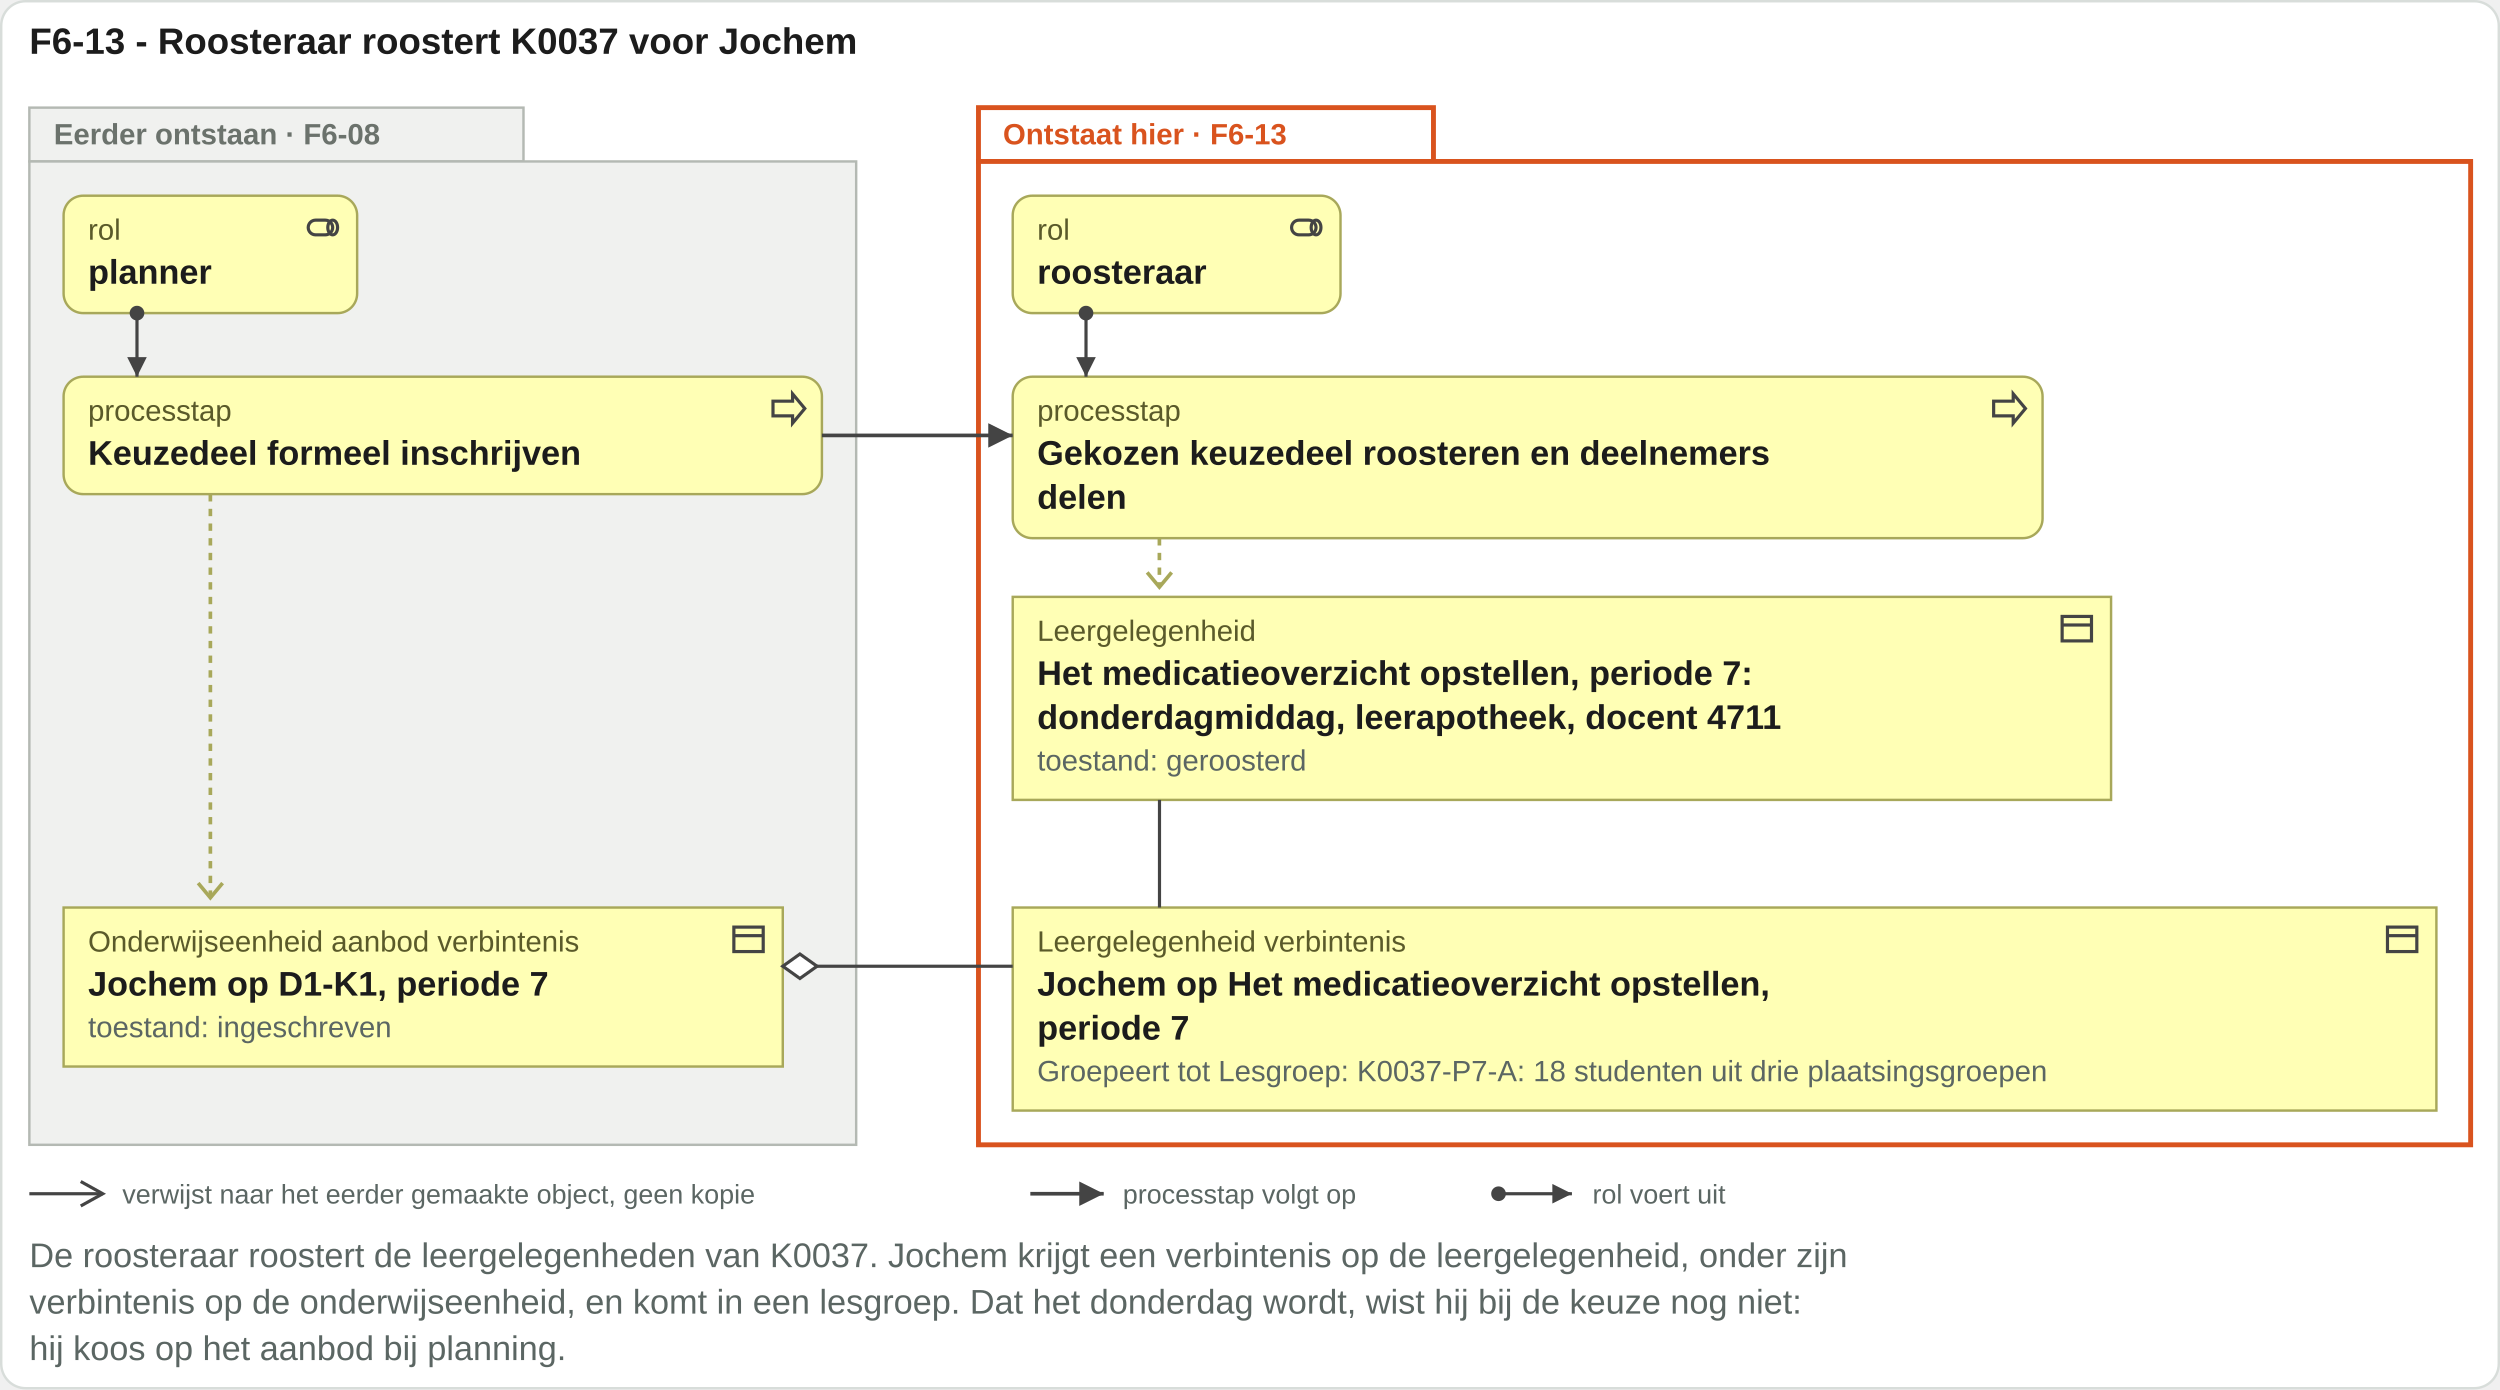
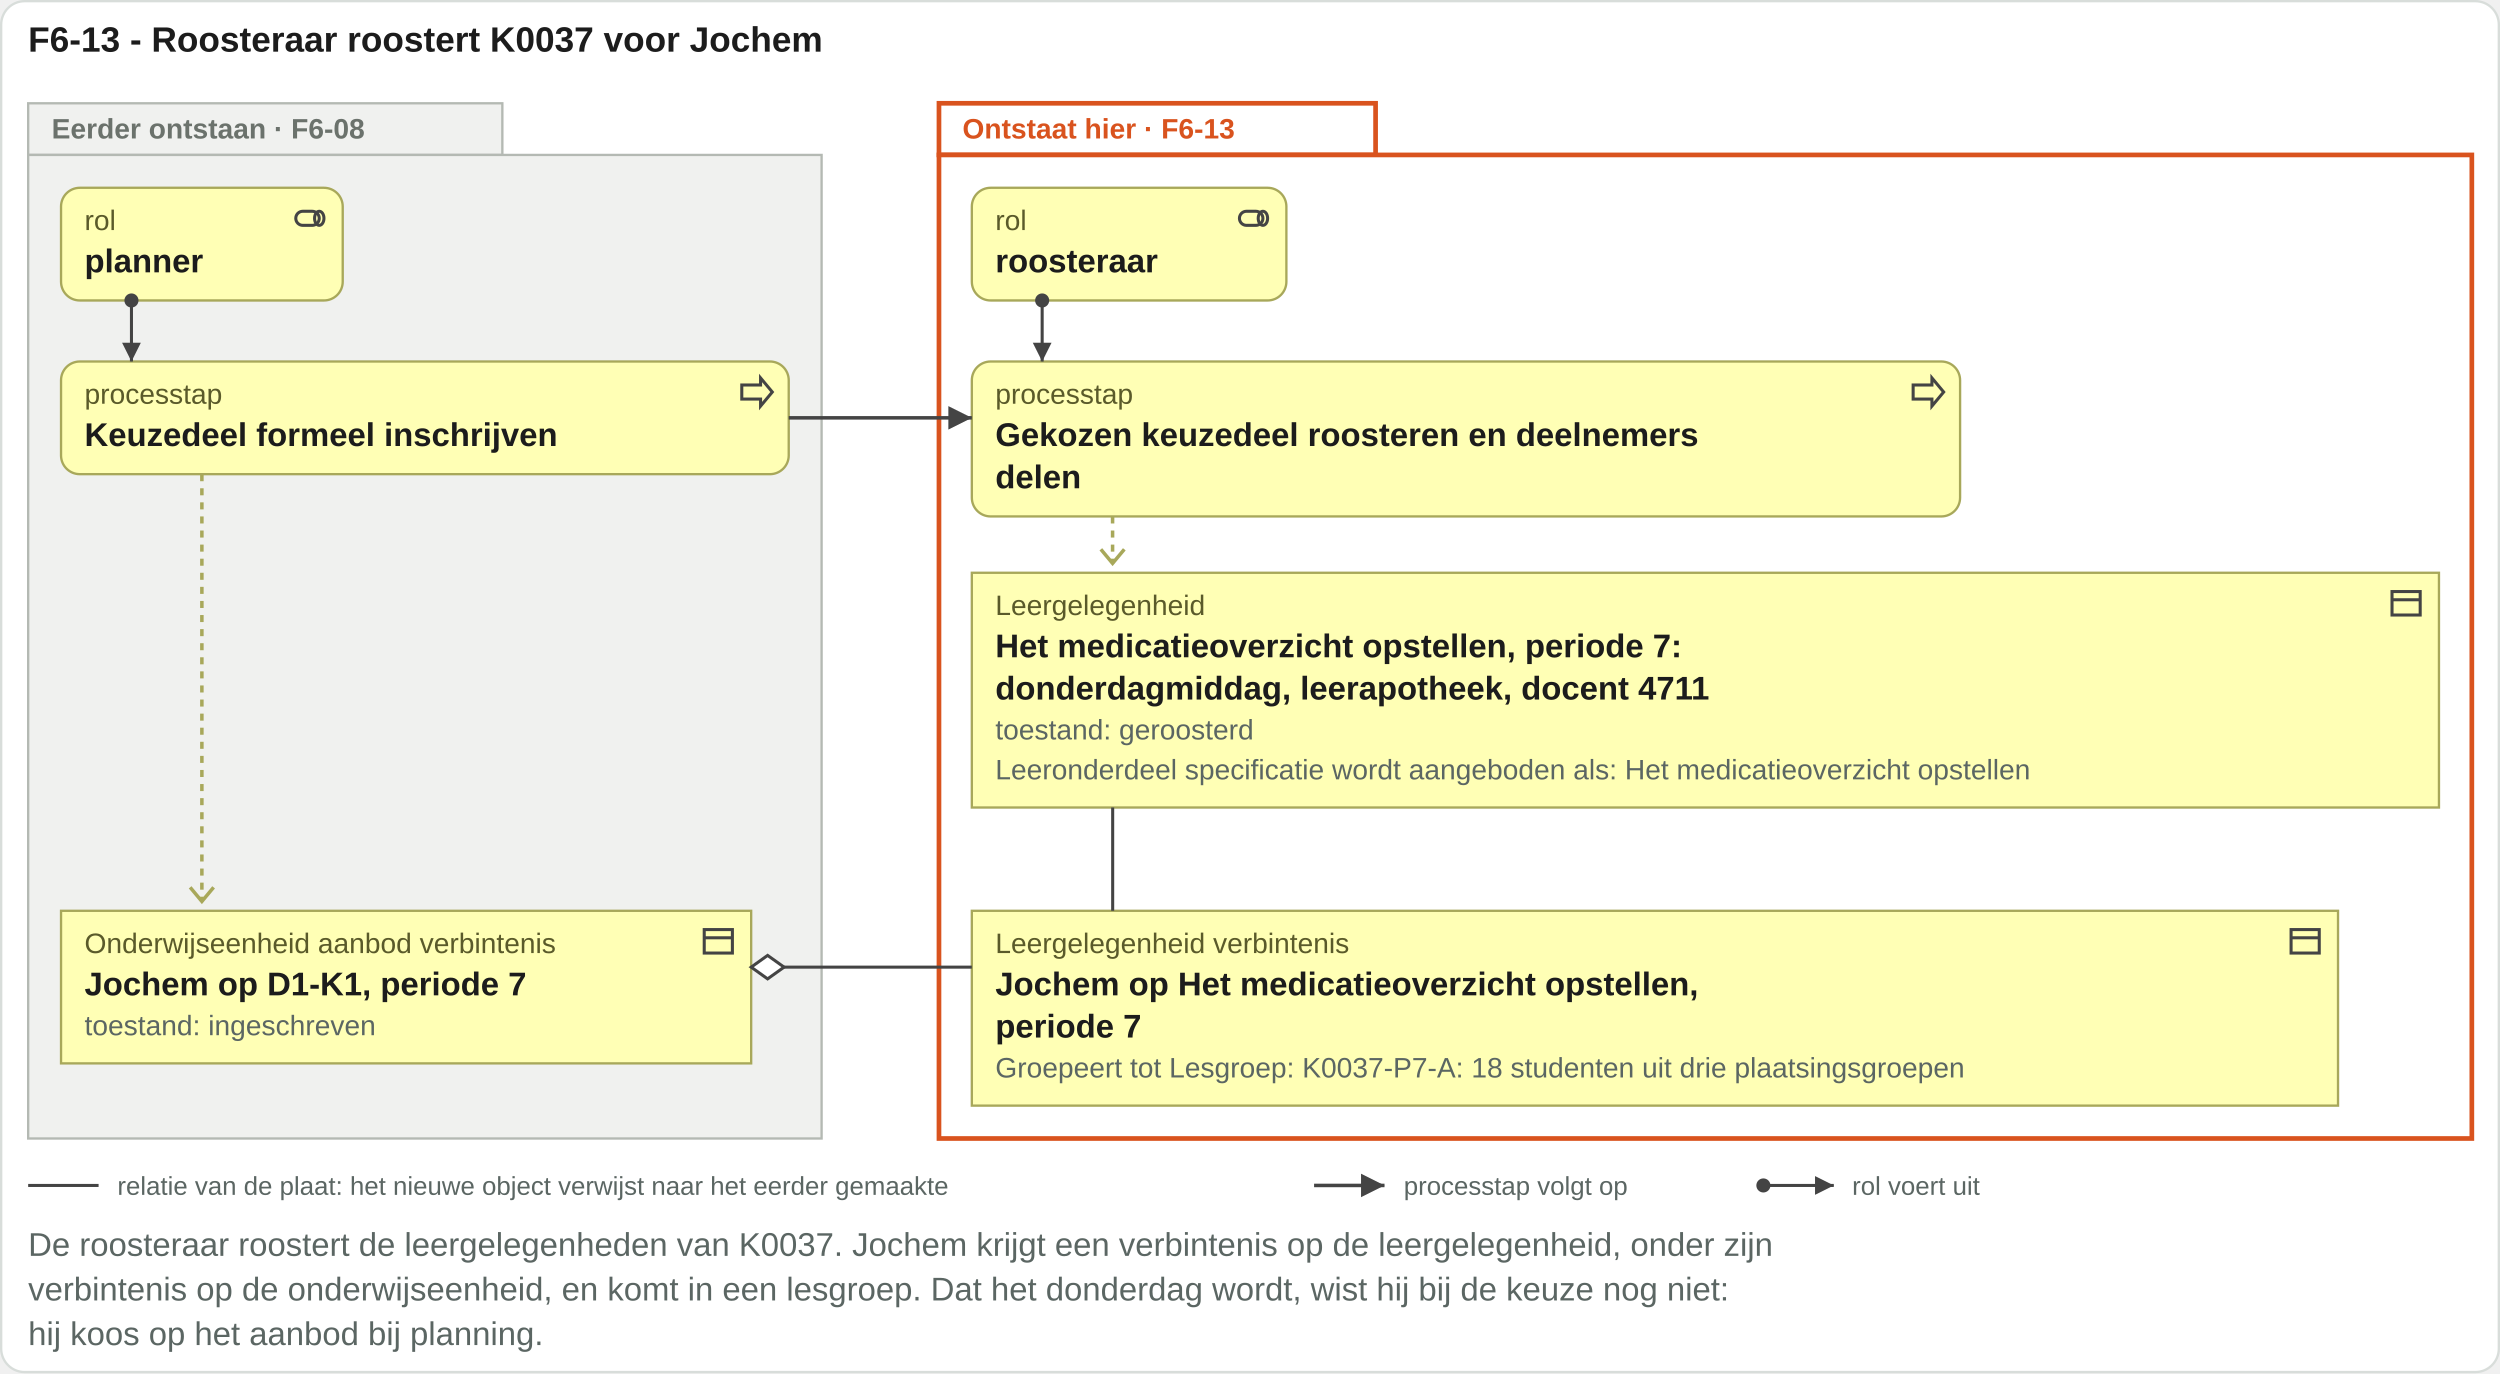
- <svg xmlns="http://www.w3.org/2000/svg" viewBox="0 0 1022 568" width="1022" height="568">
-   <rect x="0.5" y="0.5" width="1021" height="567" rx="10" fill="#ffffff" stroke="#d8ddda" />
+ <svg xmlns="http://www.w3.org/2000/svg" viewBox="0 0 1065 585" width="1065" height="585">
+   <rect x="0.5" y="0.5" width="1064" height="584" rx="10" fill="#ffffff" stroke="#d8ddda" />
  <text x="12" y="22" font-family="Arial, Helvetica, sans-serif" font-size="15" font-weight="bold" fill="#1c1c1c" text-anchor="start">F6-13 - Roosteraar roostert K0037 voor Jochem</text>
  <rect x="12" y="44" width="202" height="22" fill="#f0f1ef" stroke="#b4b9b3" />
-   <rect class="vlak-eerder" x="12" y="66" width="338" height="402" fill="#f0f1ef" stroke="#b4b9b3" />
+   <rect class="vlak-eerder" x="12" y="66" width="338" height="419" fill="#f0f1ef" stroke="#b4b9b3" />
  <text x="22" y="59" font-family="Arial, Helvetica, sans-serif" font-size="12" font-weight="bold" fill="#6b726c" text-anchor="start">Eerder ontstaan · F6-08</text>
  <rect x="400" y="44" width="186" height="22" fill="#ffffff" stroke="#d9531e" stroke-width="2" />
-   <rect class="vlak-hier" x="400" y="66" width="610" height="402" fill="#ffffff" stroke="#d9531e" stroke-width="2" />
+   <rect class="vlak-hier" x="400" y="66" width="653" height="419" fill="#ffffff" stroke="#d9531e" stroke-width="2" />
  <text x="410" y="59" font-family="Arial, Helvetica, sans-serif" font-size="12" font-weight="bold" fill="#d9531e" text-anchor="start">Ontstaat hier · F6-13</text>
  <rect x="26" y="80" width="120" height="48" rx="8" fill="#ffffb5" stroke="#a8a85a" />
  <g transform="translate(124,85)" fill="none" stroke="#444" stroke-width="1.3">
    <rect x="2" y="5" width="10" height="6" rx="3" />
    <ellipse cx="12" cy="8" rx="2" ry="3" />
  </g>
  <text x="36" y="98" font-family="Arial, Helvetica, sans-serif" font-size="12" fill="#5a5a2a" text-anchor="start">rol</text>
  <text x="36" y="116" font-family="Arial, Helvetica, sans-serif" font-size="14" font-weight="bold" fill="#1c1c1c" text-anchor="start">planner</text>
  <rect x="26" y="154" width="310" height="48" rx="8" fill="#ffffb5" stroke="#a8a85a" />
  <g transform="translate(314,159)" fill="none" stroke="#444" stroke-width="1.3">
    <path d="M2 5h8V2l5 6-5 6v-3H2z" />
  </g>
  <text x="36" y="172" font-family="Arial, Helvetica, sans-serif" font-size="12" fill="#5a5a2a" text-anchor="start">processtap</text>
  <text x="36" y="190" font-family="Arial, Helvetica, sans-serif" font-size="14" font-weight="bold" fill="#1c1c1c" text-anchor="start">Keuzedeel formeel inschrijven</text>
  <path class="toewijzing" d="M56 128V154" stroke="#444" stroke-width="1.3" fill="none" />
  <circle cx="56" cy="128" r="3" fill="#444" />
  <path d="M56 154l-4 -8h8z" fill="#444" />
  <rect x="414" y="80" width="134" height="48" rx="8" fill="#ffffb5" stroke="#a8a85a" />
  <g transform="translate(526,85)" fill="none" stroke="#444" stroke-width="1.3">
    <rect x="2" y="5" width="10" height="6" rx="3" />
    <ellipse cx="12" cy="8" rx="2" ry="3" />
  </g>
  <text x="424" y="98" font-family="Arial, Helvetica, sans-serif" font-size="12" fill="#5a5a2a" text-anchor="start">rol</text>
  <text x="424" y="116" font-family="Arial, Helvetica, sans-serif" font-size="14" font-weight="bold" fill="#1c1c1c" text-anchor="start">roosteraar</text>
  <rect x="414" y="154" width="421" height="66" rx="8" fill="#ffffb5" stroke="#a8a85a" />
  <g transform="translate(813,159)" fill="none" stroke="#444" stroke-width="1.3">
    <path d="M2 5h8V2l5 6-5 6v-3H2z" />
  </g>
  <text x="424" y="172" font-family="Arial, Helvetica, sans-serif" font-size="12" fill="#5a5a2a" text-anchor="start">processtap</text>
  <text x="424" y="190" font-family="Arial, Helvetica, sans-serif" font-size="14" font-weight="bold" fill="#1c1c1c" text-anchor="start">Gekozen keuzedeel roosteren en deelnemers</text>
  <text x="424" y="208" font-family="Arial, Helvetica, sans-serif" font-size="14" font-weight="bold" fill="#1c1c1c" text-anchor="start">delen</text>
  <path class="toewijzing" d="M443.96 128V154" stroke="#444" stroke-width="1.3" fill="none" />
  <circle cx="443.96" cy="128" r="3" fill="#444" />
  <path d="M443.96 154l-4 -8h8z" fill="#444" />
-   <path d="M86 202 V367" stroke="#a8a85a" stroke-width="1.5" stroke-dasharray="3 3" />
-   <path d="M81 361 l5 6 5 -6" fill="none" stroke="#a8a85a" stroke-width="1.5" />
+   <path d="M86 202 V384" stroke="#a8a85a" stroke-width="1.5" stroke-dasharray="3 3" />
+   <path d="M81 378 l5 6 5 -6" fill="none" stroke="#a8a85a" stroke-width="1.5" />
  <path d="M473.96 220 V240" stroke="#a8a85a" stroke-width="1.5" stroke-dasharray="3 3" />
  <path d="M468.96 234 l5 6 5 -6" fill="none" stroke="#a8a85a" stroke-width="1.5" />
  <path class="trigger" d="M336 178H414" stroke="#444" stroke-width="1.5" fill="none" />
  <path d="M414 178l-10 -5v10z" fill="#444" />
-   <rect x="26" y="371" width="294" height="65" rx="0" fill="#ffffb5" stroke="#a8a85a" />
-   <g transform="translate(298,376)" fill="none" stroke="#444" stroke-width="1.3">
+   <rect x="26" y="388" width="294" height="65" rx="0" fill="#ffffb5" stroke="#a8a85a" />
+   <g transform="translate(298,393)" fill="none" stroke="#444" stroke-width="1.3">
    <rect x="2" y="3" width="12" height="10" />
    <path d="M2 6.5h12" />
  </g>
-   <text x="36" y="389" font-family="Arial, Helvetica, sans-serif" font-size="12" fill="#5a5a2a" text-anchor="start">Onderwijseenheid aanbod verbintenis</text>
-   <text x="36" y="407" font-family="Arial, Helvetica, sans-serif" font-size="14" font-weight="bold" fill="#1c1c1c" text-anchor="start">Jochem op D1-K1, periode 7</text>
-   <text x="36" y="424" font-family="Arial, Helvetica, sans-serif" font-size="12" fill="#5b6663" text-anchor="start">toestand: ingeschreven</text>
-   <rect x="414" y="244" width="449" height="83" rx="0" fill="#ffffb5" stroke="#a8a85a" />
-   <g transform="translate(841,249)" fill="none" stroke="#444" stroke-width="1.3">
+   <text x="36" y="406" font-family="Arial, Helvetica, sans-serif" font-size="12" fill="#5a5a2a" text-anchor="start">Onderwijseenheid aanbod verbintenis</text>
+   <text x="36" y="424" font-family="Arial, Helvetica, sans-serif" font-size="14" font-weight="bold" fill="#1c1c1c" text-anchor="start">Jochem op D1-K1, periode 7</text>
+   <text x="36" y="441" font-family="Arial, Helvetica, sans-serif" font-size="12" fill="#5b6663" text-anchor="start">toestand: ingeschreven</text>
+   <rect x="414" y="244" width="625" height="100" rx="0" fill="#ffffb5" stroke="#a8a85a" />
+   <g transform="translate(1017,249)" fill="none" stroke="#444" stroke-width="1.3">
    <rect x="2" y="3" width="12" height="10" />
    <path d="M2 6.5h12" />
  </g>
  <text x="424" y="262" font-family="Arial, Helvetica, sans-serif" font-size="12" fill="#5a5a2a" text-anchor="start">Leergelegenheid</text>
  <text x="424" y="280" font-family="Arial, Helvetica, sans-serif" font-size="14" font-weight="bold" fill="#1c1c1c" text-anchor="start">Het medicatieoverzicht opstellen, periode 7:</text>
  <text x="424" y="298" font-family="Arial, Helvetica, sans-serif" font-size="14" font-weight="bold" fill="#1c1c1c" text-anchor="start">donderdagmiddag, leerapotheek, docent 4711</text>
  <text x="424" y="315" font-family="Arial, Helvetica, sans-serif" font-size="12" fill="#5b6663" text-anchor="start">toestand: geroosterd</text>
-   <rect x="414" y="371" width="582" height="83" rx="0" fill="#ffffb5" stroke="#a8a85a" />
-   <g transform="translate(974,376)" fill="none" stroke="#444" stroke-width="1.3">
+   <text x="424" y="332" font-family="Arial, Helvetica, sans-serif" font-size="12" fill="#5b6663" text-anchor="start">Leeronderdeel specificatie wordt aangeboden als: Het medicatieoverzicht opstellen</text>
+   <rect x="414" y="388" width="582" height="83" rx="0" fill="#ffffb5" stroke="#a8a85a" />
+   <g transform="translate(974,393)" fill="none" stroke="#444" stroke-width="1.3">
    <rect x="2" y="3" width="12" height="10" />
    <path d="M2 6.5h12" />
  </g>
-   <text x="424" y="389" font-family="Arial, Helvetica, sans-serif" font-size="12" fill="#5a5a2a" text-anchor="start">Leergelegenheid verbintenis</text>
-   <text x="424" y="407" font-family="Arial, Helvetica, sans-serif" font-size="14" font-weight="bold" fill="#1c1c1c" text-anchor="start">Jochem op Het medicatieoverzicht opstellen,</text>
-   <text x="424" y="425" font-family="Arial, Helvetica, sans-serif" font-size="14" font-weight="bold" fill="#1c1c1c" text-anchor="start">periode 7</text>
-   <text x="424" y="442" font-family="Arial, Helvetica, sans-serif" font-size="12" fill="#5b6663" text-anchor="start">Groepeert tot Lesgroep: K0037-P7-A: 18 studenten uit drie plaatsingsgroepen</text>
-   <path d="M474 327V371" stroke="#444" stroke-width="1.3" fill="none" />
-   <path class="herkomstlijn" d="M320 395H352V395H414" stroke="#444" stroke-width="1.3" fill="none" />
-   <path d="M320 395l7 -5l7 5l-7 5z" fill="#ffffff" stroke="#444" stroke-width="1.3" />
-   <path d="M12 488H42" stroke="#444" stroke-width="1.3" />
-   <path d="M33 483L42 488L33 493" fill="none" stroke="#444" stroke-width="1.3" />
-   <text x="50" y="492" font-family="Arial, Helvetica, sans-serif" font-size="11" fill="#5b6663" text-anchor="start">verwijst naar het eerder gemaakte object, geen kopie</text>
-   <path d="M421.2 488H451.2" stroke="#444" stroke-width="1.5" />
-   <path d="M451.2 488l-10 -5v10z" fill="#444" />
-   <text x="459" y="492" font-family="Arial, Helvetica, sans-serif" font-size="11" fill="#5b6663" text-anchor="start">processtap volgt op</text>
-   <circle cx="612.6" cy="488" r="3" fill="#444" />
-   <path d="M612.6 488H642.6" stroke="#444" stroke-width="1.3" />
-   <path d="M642.6 488l-8 -4v8z" fill="#444" />
-   <text x="651" y="492" font-family="Arial, Helvetica, sans-serif" font-size="11" fill="#5b6663" text-anchor="start">rol voert uit</text>
-   <text x="12" y="518" font-family="Arial, Helvetica, sans-serif" font-size="14" fill="#5b6663" text-anchor="start">De roosteraar roostert de leergelegenheden van K0037. Jochem krijgt een verbintenis op de leergelegenheid, onder zijn</text>
-   <text x="12" y="537" font-family="Arial, Helvetica, sans-serif" font-size="14" fill="#5b6663" text-anchor="start">verbintenis op de onderwijseenheid, en komt in een lesgroep. Dat het donderdag wordt, wist hij bij de keuze nog niet:</text>
-   <text x="12" y="556" font-family="Arial, Helvetica, sans-serif" font-size="14" fill="#5b6663" text-anchor="start">hij koos op het aanbod bij planning.</text>
+   <text x="424" y="406" font-family="Arial, Helvetica, sans-serif" font-size="12" fill="#5a5a2a" text-anchor="start">Leergelegenheid verbintenis</text>
+   <text x="424" y="424" font-family="Arial, Helvetica, sans-serif" font-size="14" font-weight="bold" fill="#1c1c1c" text-anchor="start">Jochem op Het medicatieoverzicht opstellen,</text>
+   <text x="424" y="442" font-family="Arial, Helvetica, sans-serif" font-size="14" font-weight="bold" fill="#1c1c1c" text-anchor="start">periode 7</text>
+   <text x="424" y="459" font-family="Arial, Helvetica, sans-serif" font-size="12" fill="#5b6663" text-anchor="start">Groepeert tot Lesgroep: K0037-P7-A: 18 studenten uit drie plaatsingsgroepen</text>
+   <path d="M474 344V388" stroke="#444" stroke-width="1.3" fill="none" />
+   <path class="herkomstlijn" d="M320 412H352V412H414" stroke="#444" stroke-width="1.3" fill="none" />
+   <path d="M320 412l7 -5l7 5l-7 5z" fill="#ffffff" stroke="#444" stroke-width="1.3" />
+   <path d="M12 505H42" stroke="#444" stroke-width="1.3" />
+   <text x="50" y="509" font-family="Arial, Helvetica, sans-serif" font-size="11" fill="#5b6663" text-anchor="start">relatie van de plaat: het nieuwe object verwijst naar het eerder gemaakte</text>
+   <path d="M559.8 505H589.8" stroke="#444" stroke-width="1.5" />
+   <path d="M589.8 505l-10 -5v10z" fill="#444" />
+   <text x="598" y="509" font-family="Arial, Helvetica, sans-serif" font-size="11" fill="#5b6663" text-anchor="start">processtap volgt op</text>
+   <circle cx="751.2" cy="505" r="3" fill="#444" />
+   <path d="M751.2 505H781.2" stroke="#444" stroke-width="1.3" />
+   <path d="M781.2 505l-8 -4v8z" fill="#444" />
+   <text x="789" y="509" font-family="Arial, Helvetica, sans-serif" font-size="11" fill="#5b6663" text-anchor="start">rol voert uit</text>
+   <text x="12" y="535" font-family="Arial, Helvetica, sans-serif" font-size="14" fill="#5b6663" text-anchor="start">De roosteraar roostert de leergelegenheden van K0037. Jochem krijgt een verbintenis op de leergelegenheid, onder zijn</text>
+   <text x="12" y="554" font-family="Arial, Helvetica, sans-serif" font-size="14" fill="#5b6663" text-anchor="start">verbintenis op de onderwijseenheid, en komt in een lesgroep. Dat het donderdag wordt, wist hij bij de keuze nog niet:</text>
+   <text x="12" y="573" font-family="Arial, Helvetica, sans-serif" font-size="14" fill="#5b6663" text-anchor="start">hij koos op het aanbod bij planning.</text>
</svg>
